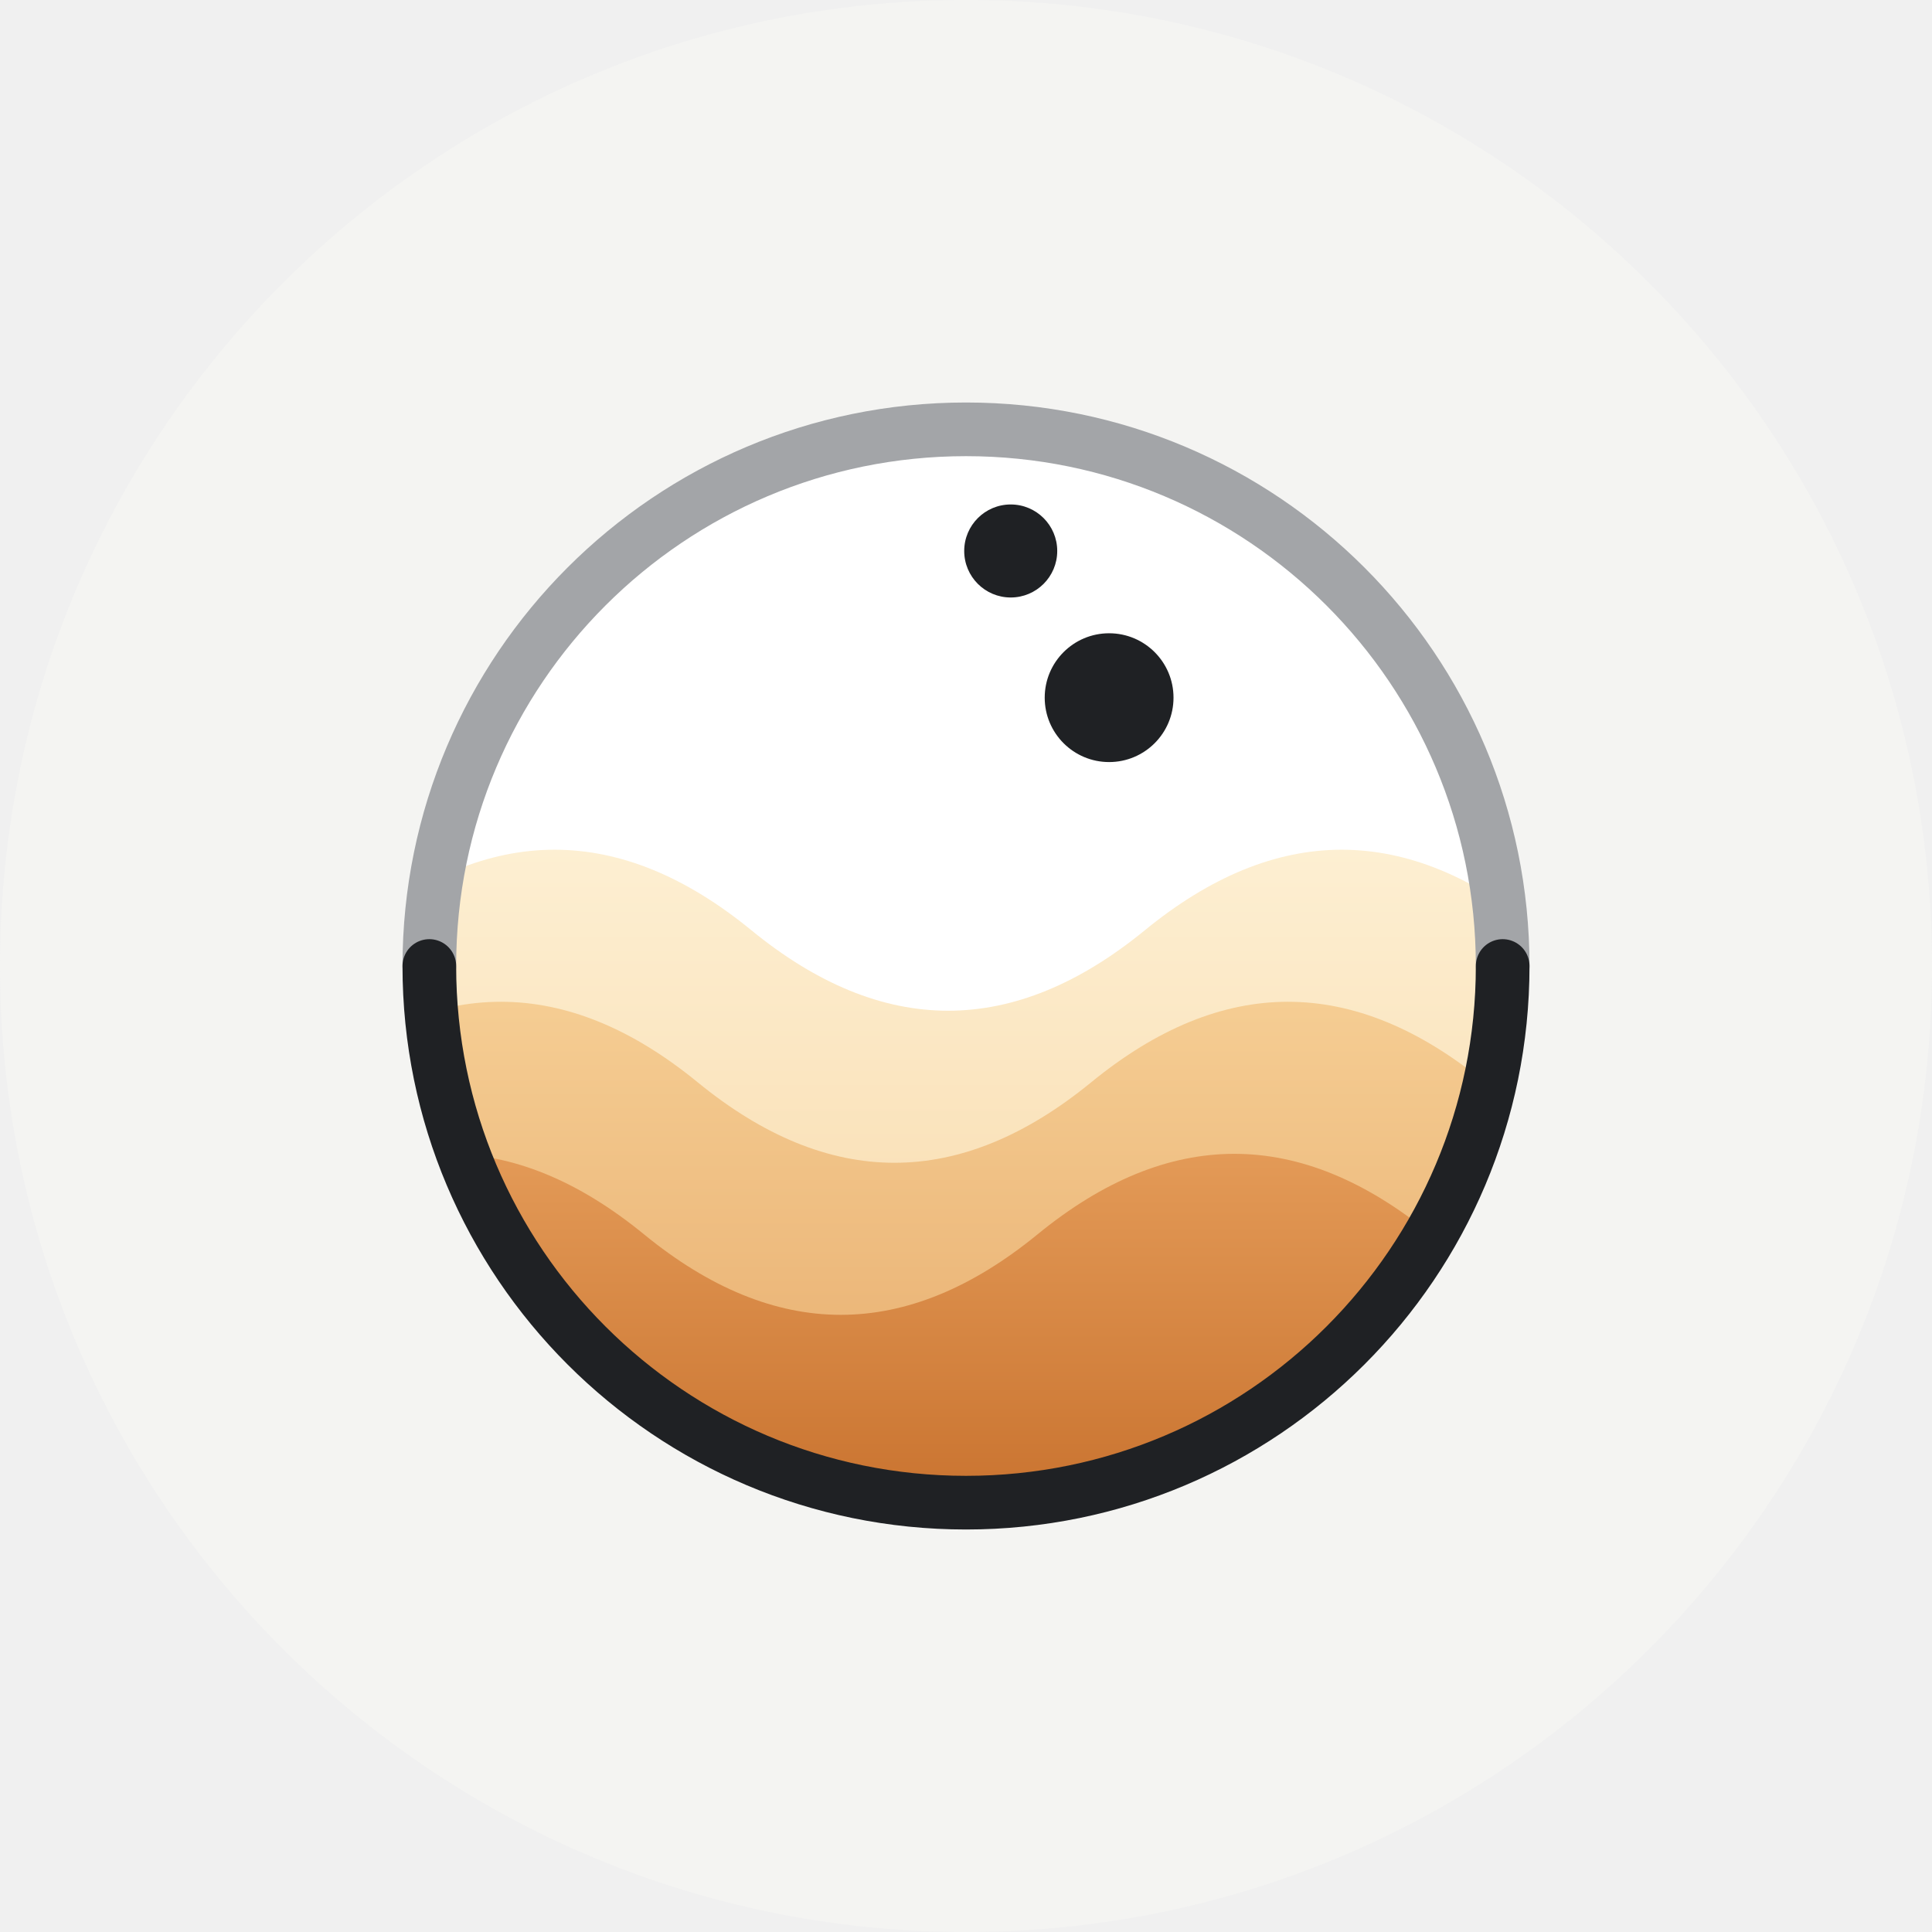
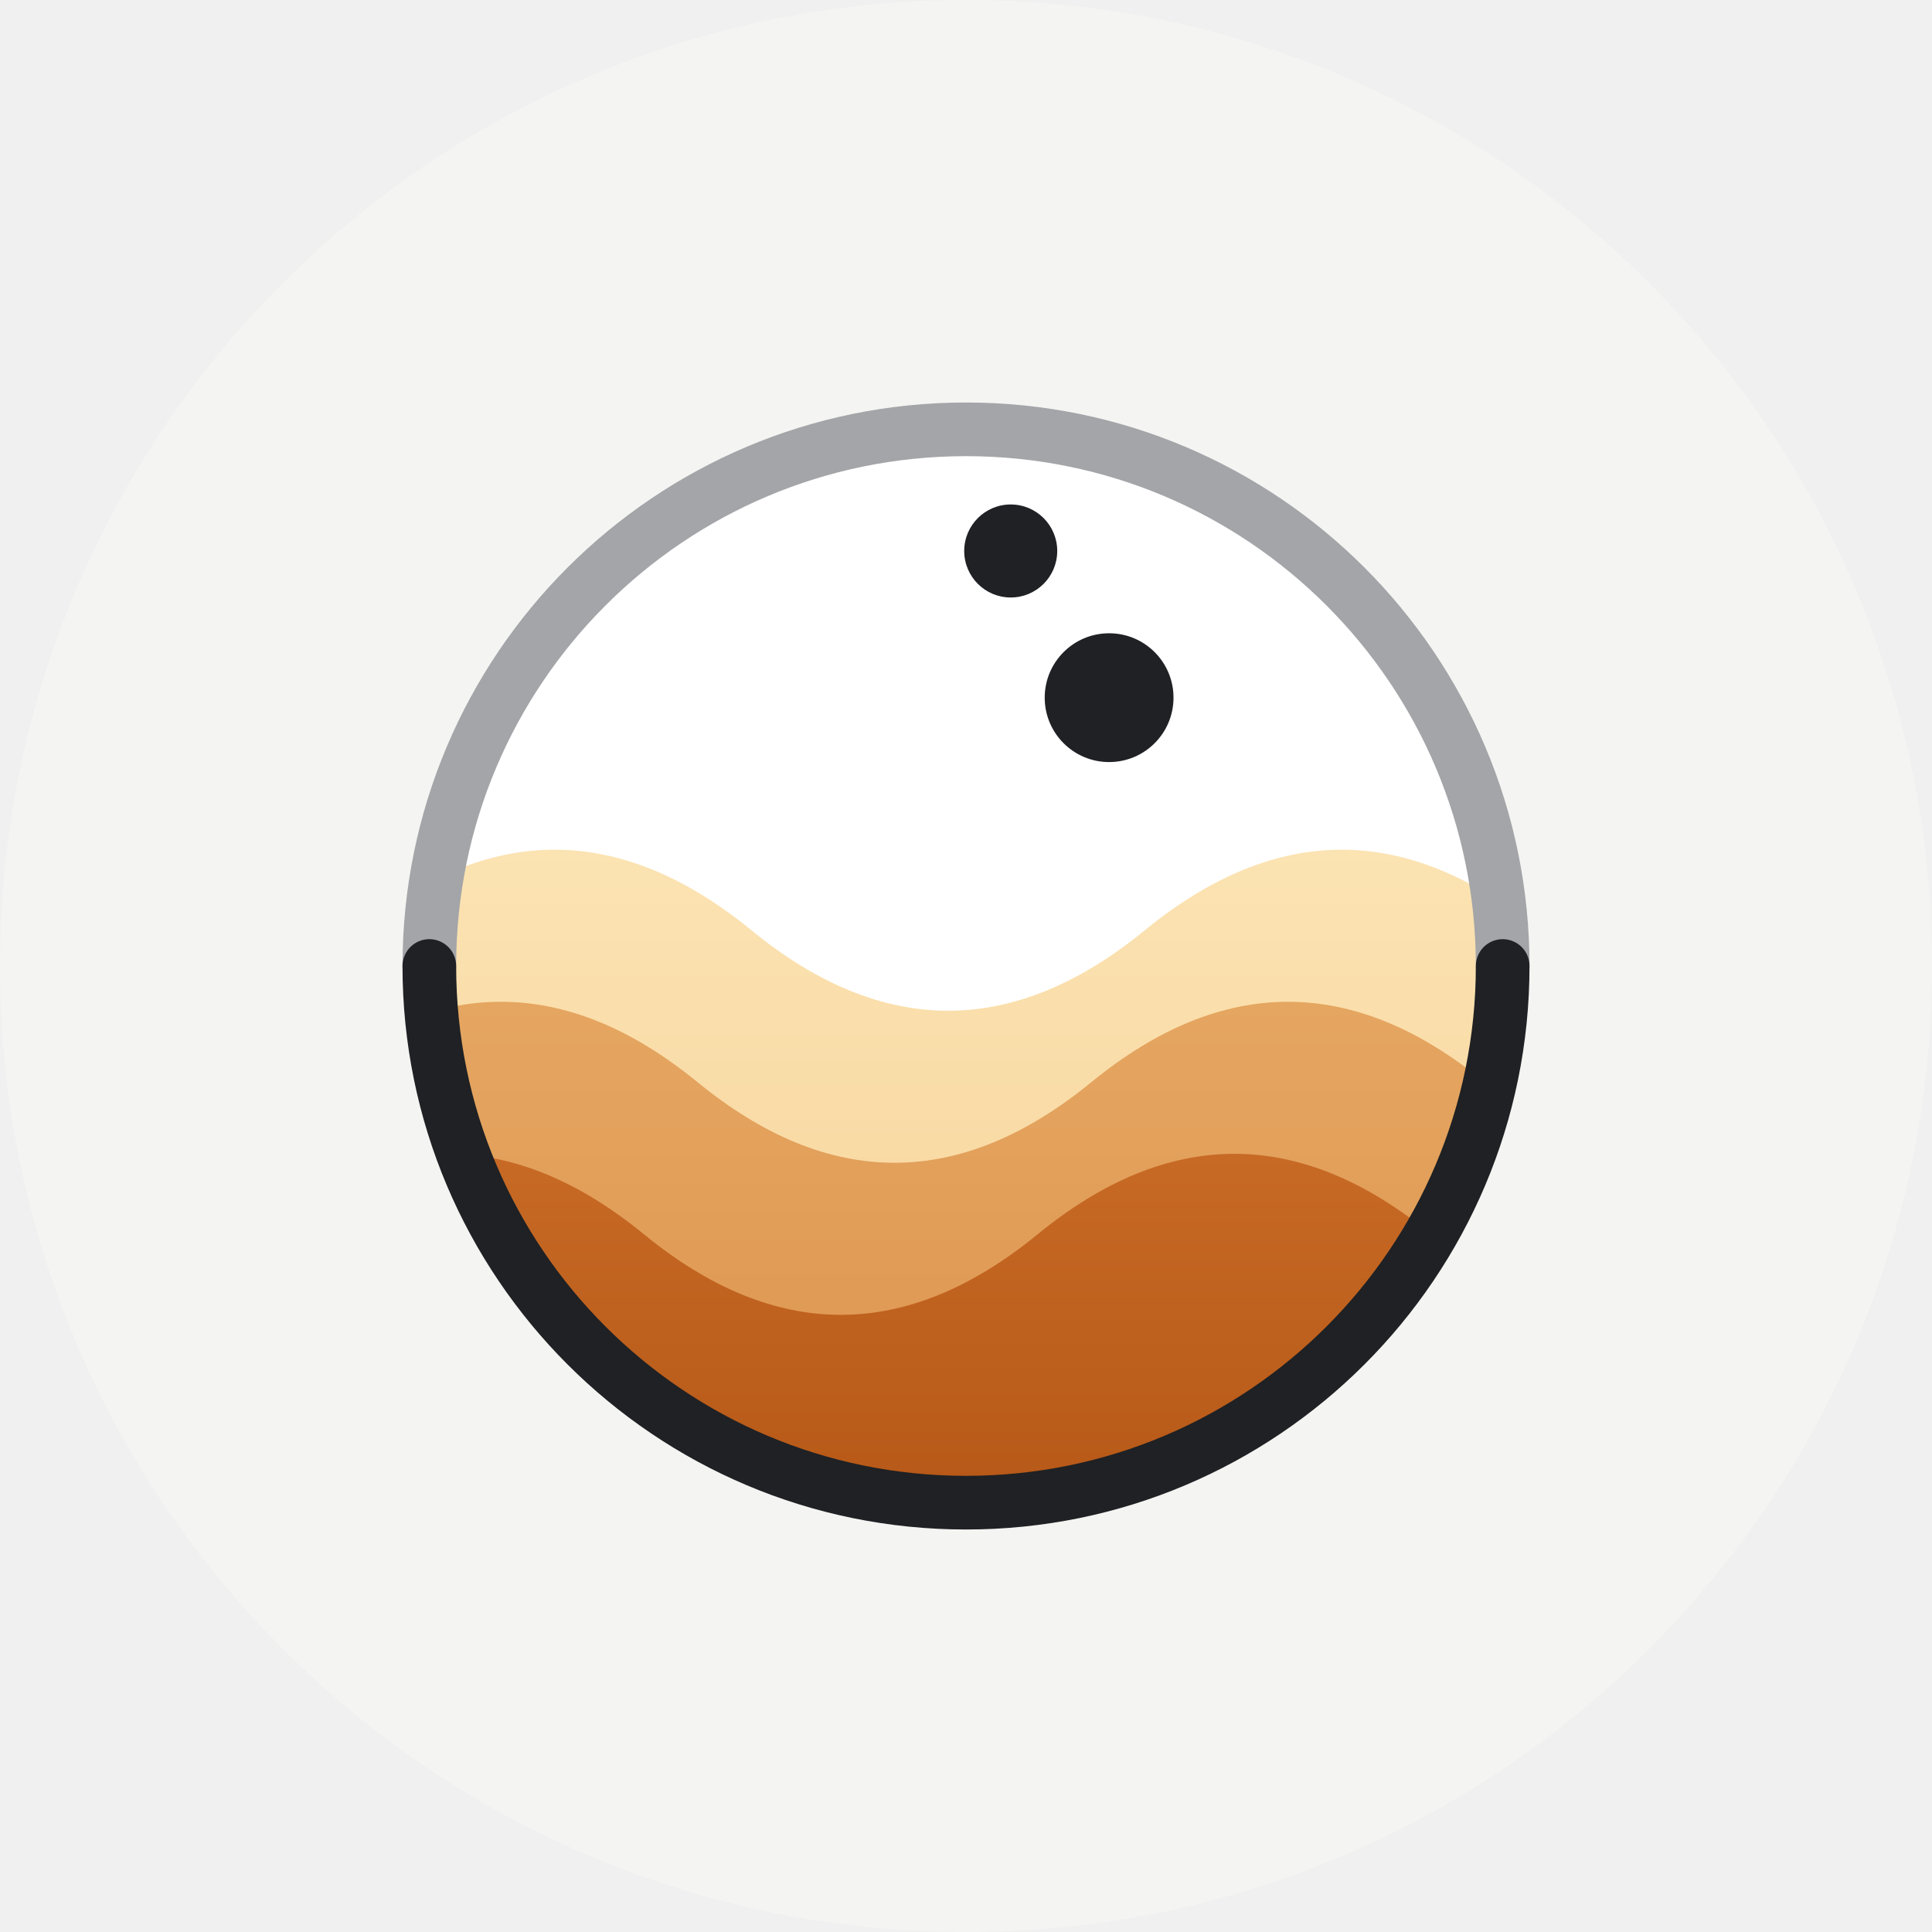
<svg xmlns="http://www.w3.org/2000/svg" width="108" height="108" viewBox="0 0 108 108">
  <clipPath id="m">
    <circle cx="54" cy="54" r="54" />
  </clipPath>
  <g clip-path="url(#m)">
    <defs>
      <linearGradient id="od1" x1="0" y1="0" x2="0" y2="1">
-         <stop offset="0" style="stop-color: #FDEFD2" />
+         <stop offset="0" style="stop-color: #FBE3B2" />
        <stop offset="1" style="stop-color: #F4C98C" />
      </linearGradient>
      <linearGradient id="od2" x1="0" y1="0" x2="0" y2="1">
-         <stop offset="0" style="stop-color: #F5CD93" />
-         <stop offset="1" style="stop-color: #DE9653" />
+         <stop offset="0" style="stop-color: #E5A661" />
+         <stop offset="1" style="stop-color: #D88A45" />
      </linearGradient>
      <linearGradient id="od3" x1="0" y1="0" x2="0" y2="1">
-         <stop offset="0" style="stop-color: #E39A57" />
-         <stop offset="1" style="stop-color: #B4530F" />
+         <stop offset="0" style="stop-color: #C76A25" />
+         <stop offset="1" style="stop-color: #A9490C" />
      </linearGradient>
    </defs>
    <rect width="108" height="108" style="fill: #F4F4F2" />
    <circle cx="54" cy="54" r="30" style="fill: #FFFFFF" />
    <clipPath id="odc">
      <circle cx="54" cy="54" r="29" />
    </clipPath>
    <g clip-path="url(#odc)">
      <path d="M-2 52 Q9 61 20 52 T42 52 T64 52 T86 52 T108 52 T130 52 V100 H-2 Z" style="fill: url(#od1)" />
      <path d="M-5 60.5 Q6 69.5 17 60.5 T39 60.5 T61 60.5 T83 60.5 T105 60.5 T127 60.5 V100 H-5 Z" style="fill: url(#od2)" />
      <path d="M-8 69 Q3 78 14 69 T36 69 T58 69 T80 69 T102 69 T124 69 V100 H-8 Z" style="fill: url(#od3)" />
    </g>
    <path d="M24 54 A30 30 0 1 1 84 54" style="fill: none; stroke: #A3A5A8; stroke-width: 3; stroke-linecap: round" />
    <path d="M24 54 A30 30 0 0 0 84 54" style="fill: none; stroke: #1F2124; stroke-width: 3; stroke-linecap: round" />
    <circle cx="62" cy="39" r="3.6" style="fill: #1F2124" />
    <circle cx="56.5" cy="30.8" r="2.6" style="fill: #1F2124" />
  </g>
</svg>
